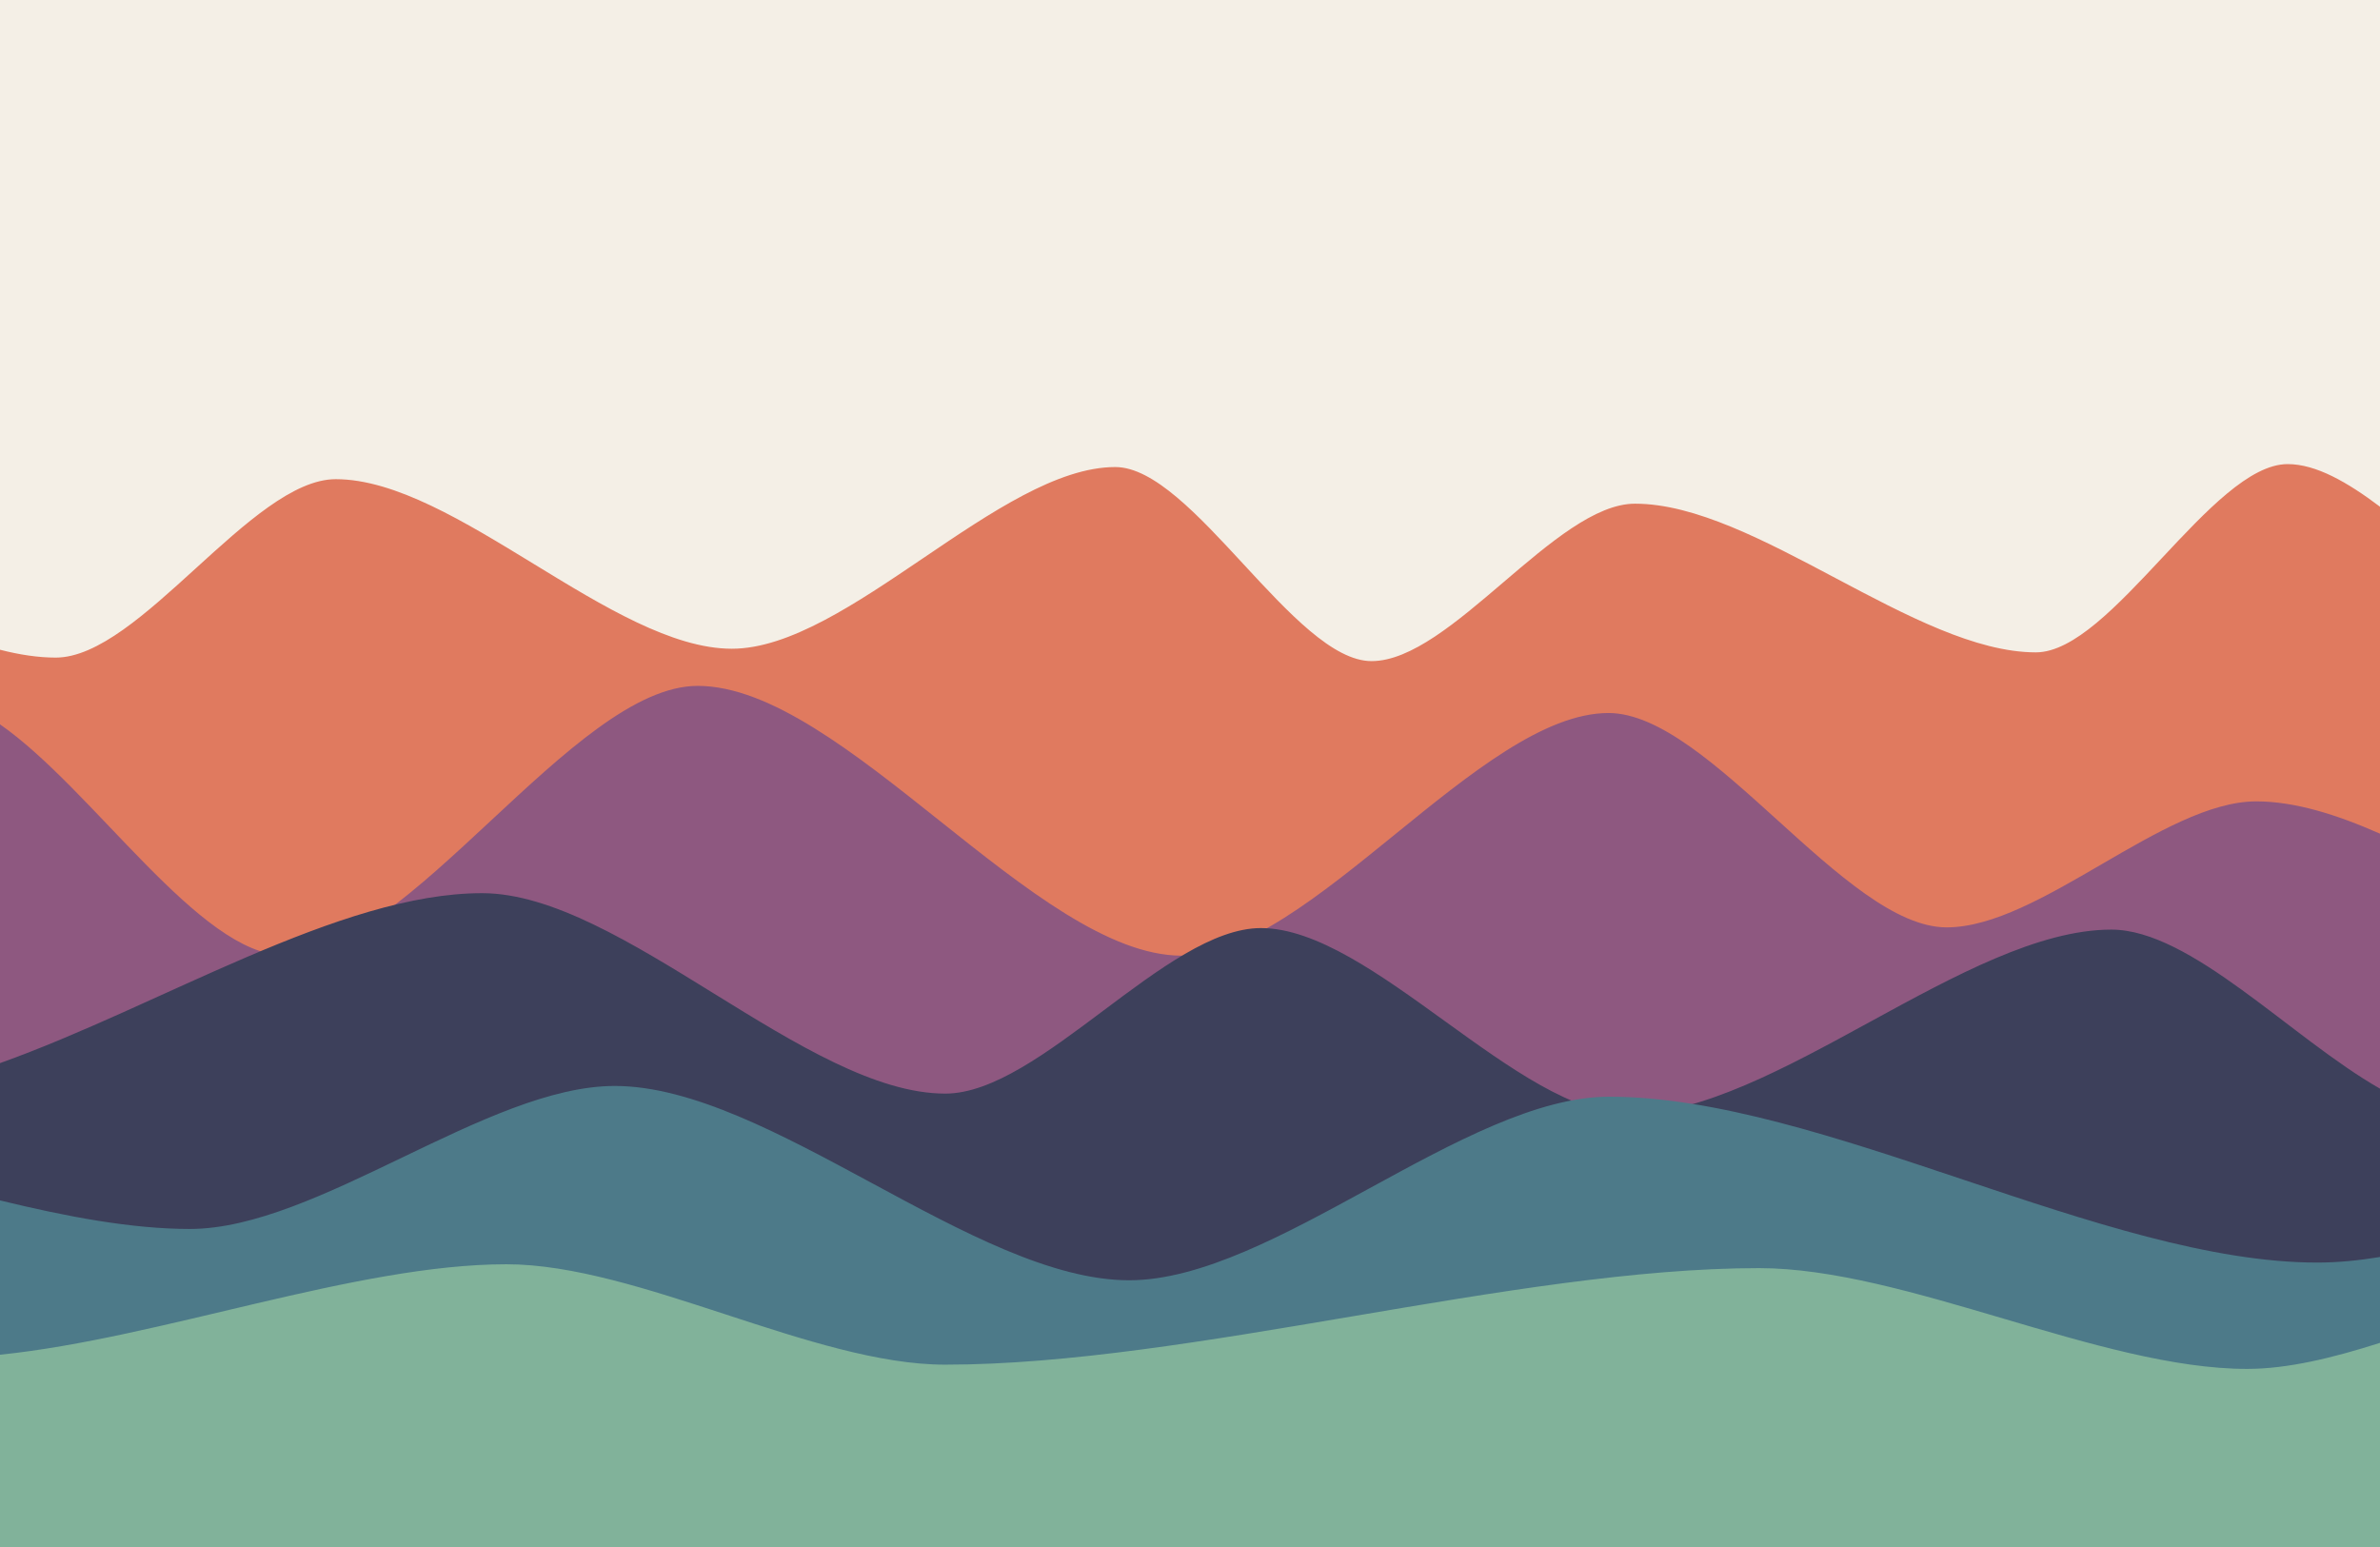
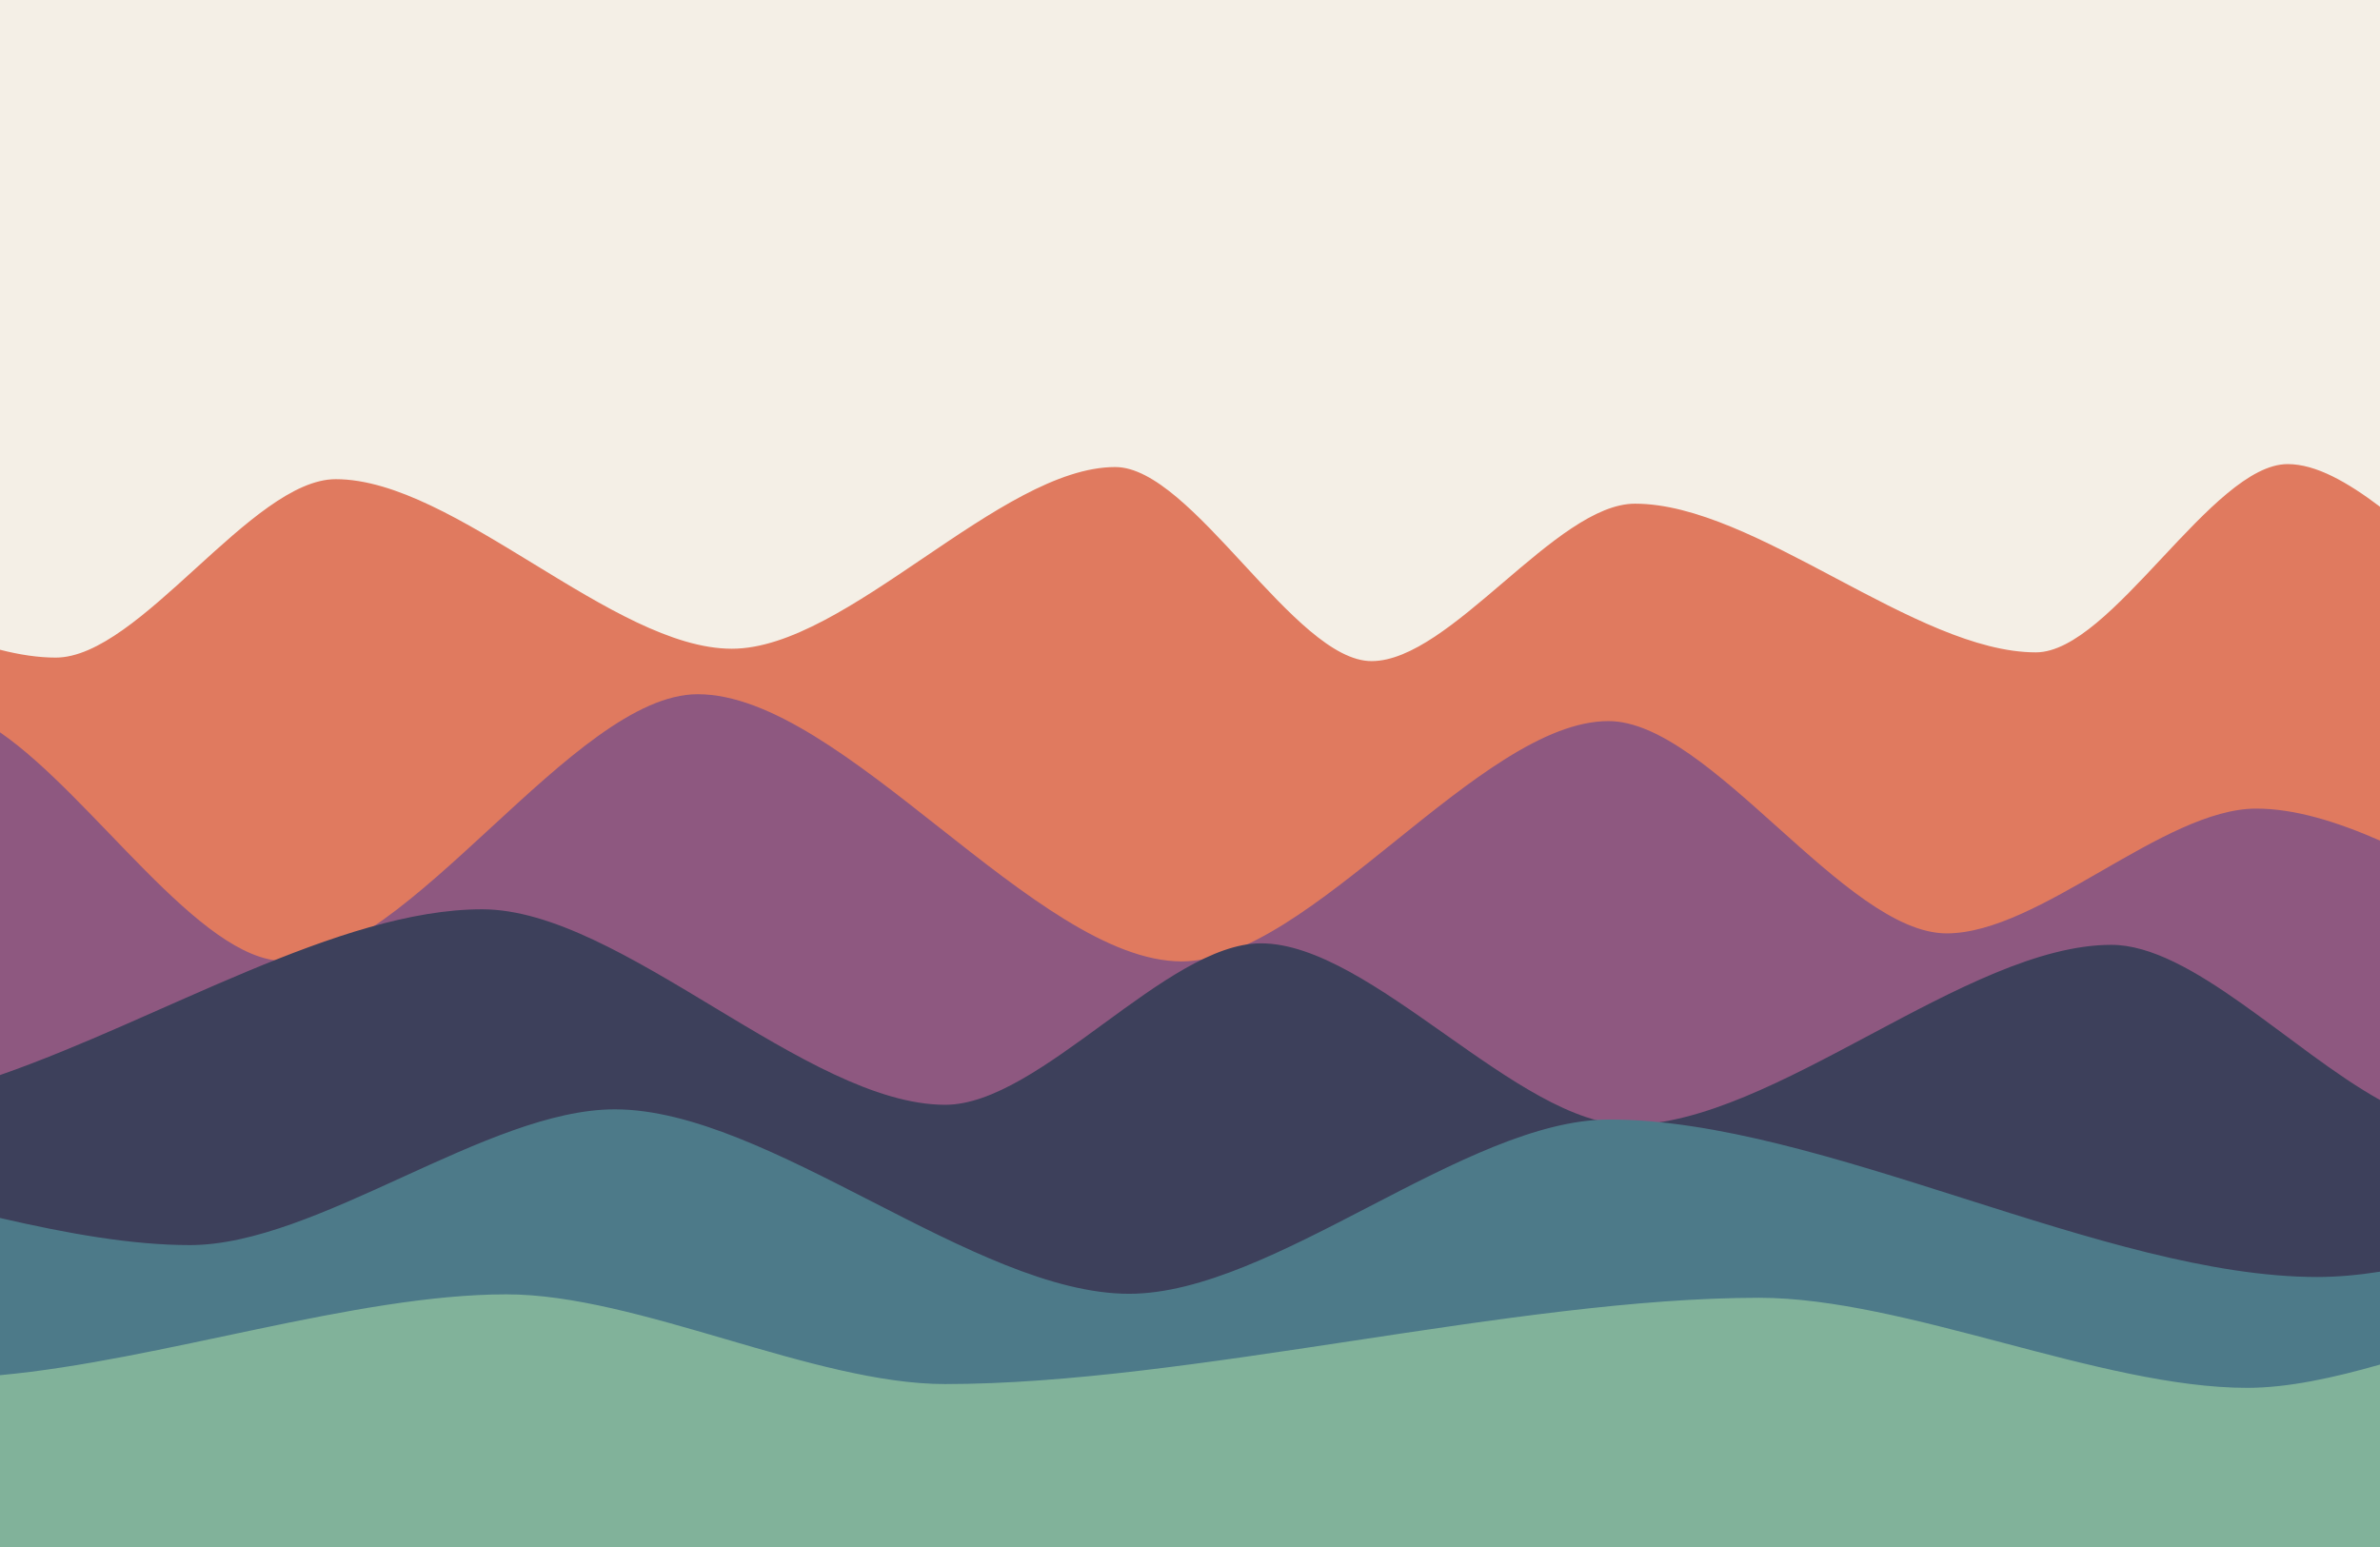
<svg xmlns="http://www.w3.org/2000/svg" width="2560" height="1664" viewBox="0 0 2560 1664">
  <rect width="2560" height="1664" fill="#f4efe6" />
  <path d="M0 1664L0 698.88C20.74 704.2 40.82 707.33 59.95 707.33C150.3 707.33 270.77 515.42 361.13 515.42C488.95 515.42 659.39 697.8 787.21 697.8C910.93 697.8 1075.89 502.37 1199.6 502.37C1282.31 502.37 1392.57 711.11 1475.28 711.11C1560.28 711.11 1673.63 541.78 1758.64 541.78C1888 541.78 2060.49 701.7 2189.85 701.7C2271.1 701.7 2379.43 499.2 2460.68 499.2C2491.2 499.2 2525.02 518.69 2560 545.03L2560 1664Z" fill="#e07a5f" />
-   <path d="M0 1664L0 779.13C100.15 848.8 215.15 1027.5 305.82 1027.5C439.2 1027.5 617.04 737.75 750.42 737.75C906.62 737.75 1114.89 1027.95 1271.08 1027.95C1408.8 1027.95 1592.41 766.94 1730.12 766.94C1839.25 766.94 1984.74 997.51 2093.86 997.51C2193.77 997.51 2326.99 861.98 2426.9 861.98C2468.23 861.98 2513.26 876.09 2560 896.72L2560 1664Z" fill="#8e5880" />
-   <path d="M0 1664L0 1143.53C173.15 1081.67 364.94 960.72 518.59 960.72C668.04 960.72 867.31 1176.32 1016.75 1176.32C1118.6 1176.32 1254.41 998.26 1356.26 998.26C1474.95 998.26 1633.22 1198.36 1751.91 1198.36C1907.64 1198.36 2115.28 999.91 2271.01 999.91C2356.64 999.91 2464.09 1116.22 2560 1171.01L2560 1664Z" fill="#3d405b" />
-   <path d="M0 1664L0 1291.19C71.96 1308.72 141.62 1321.91 204.27 1321.91C341.36 1321.91 524.14 1168.09 661.23 1168.09C827.21 1168.09 1048.52 1377.1 1214.5 1377.1C1369.42 1377.1 1575.99 1179.63 1730.91 1179.63C1959.36 1179.63 2263.96 1358.06 2492.41 1358.06C2514.15 1358.06 2536.75 1355.88 2560 1352.05L2560 1664Z" fill="#4d7a89" />
-   <path d="M0 1664L0 1457.18C172.7 1439.49 382.73 1359.88 544.76 1359.88C686.31 1359.88 875.03 1467.87 1016.58 1467.87C1279.25 1467.87 1629.47 1364.03 1892.14 1364.03C2049.63 1364.03 2259.61 1472.44 2417.09 1472.44C2460.96 1472.44 2509.66 1460.46 2560 1444.42L2560 1664Z" fill="#81b29a" />
+   <path d="M0 1664L0 787.7C100.15 856.69 215.15 1033.66 305.82 1033.66C439.2 1033.66 617.04 746.72 750.42 746.72C906.62 746.72 1114.89 1034.11 1271.08 1034.11C1408.8 1034.11 1592.41 775.63 1730.12 775.63C1839.25 775.63 1984.74 1003.97 2093.86 1003.97C2193.77 1003.97 2326.99 869.75 2426.9 869.75C2468.23 869.75 2513.26 883.72 2560 904.15L2560 1664Z" fill="#8e5880" />
+   <path d="M0 1664L0 1156.37C173.15 1096.04 364.94 978.06 518.59 978.06C668.04 978.06 867.31 1188.34 1016.75 1188.34C1118.6 1188.34 1254.41 1014.68 1356.26 1014.68C1474.95 1014.68 1633.22 1209.85 1751.91 1209.85C1907.64 1209.85 2115.28 1016.29 2271.01 1016.29C2356.64 1016.29 2464.09 1129.73 2560 1183.17L2560 1664Z" fill="#3d405b" />
+   <path d="M0 1664L0 1310.09C71.96 1326.73 141.62 1339.26 204.27 1339.26C341.36 1339.26 524.14 1193.23 661.23 1193.23C827.21 1193.23 1048.52 1391.64 1214.5 1391.64C1369.42 1391.64 1575.99 1204.18 1730.91 1204.18C1959.36 1204.18 2263.96 1373.57 2492.41 1373.57C2514.15 1373.57 2536.75 1371.51 2560 1367.86L2560 1664Z" fill="#4d7a89" />
+   <path d="M0 1664L0 1479.18C172.7 1463.37 382.73 1392.23 544.76 1392.23C686.31 1392.23 875.03 1488.74 1016.58 1488.74C1279.25 1488.74 1629.47 1395.94 1892.14 1395.94C2049.63 1395.94 2259.61 1492.81 2417.09 1492.81C2460.96 1492.81 2509.66 1482.11 2560 1467.78L2560 1664Z" fill="#81b29a" />
</svg>
